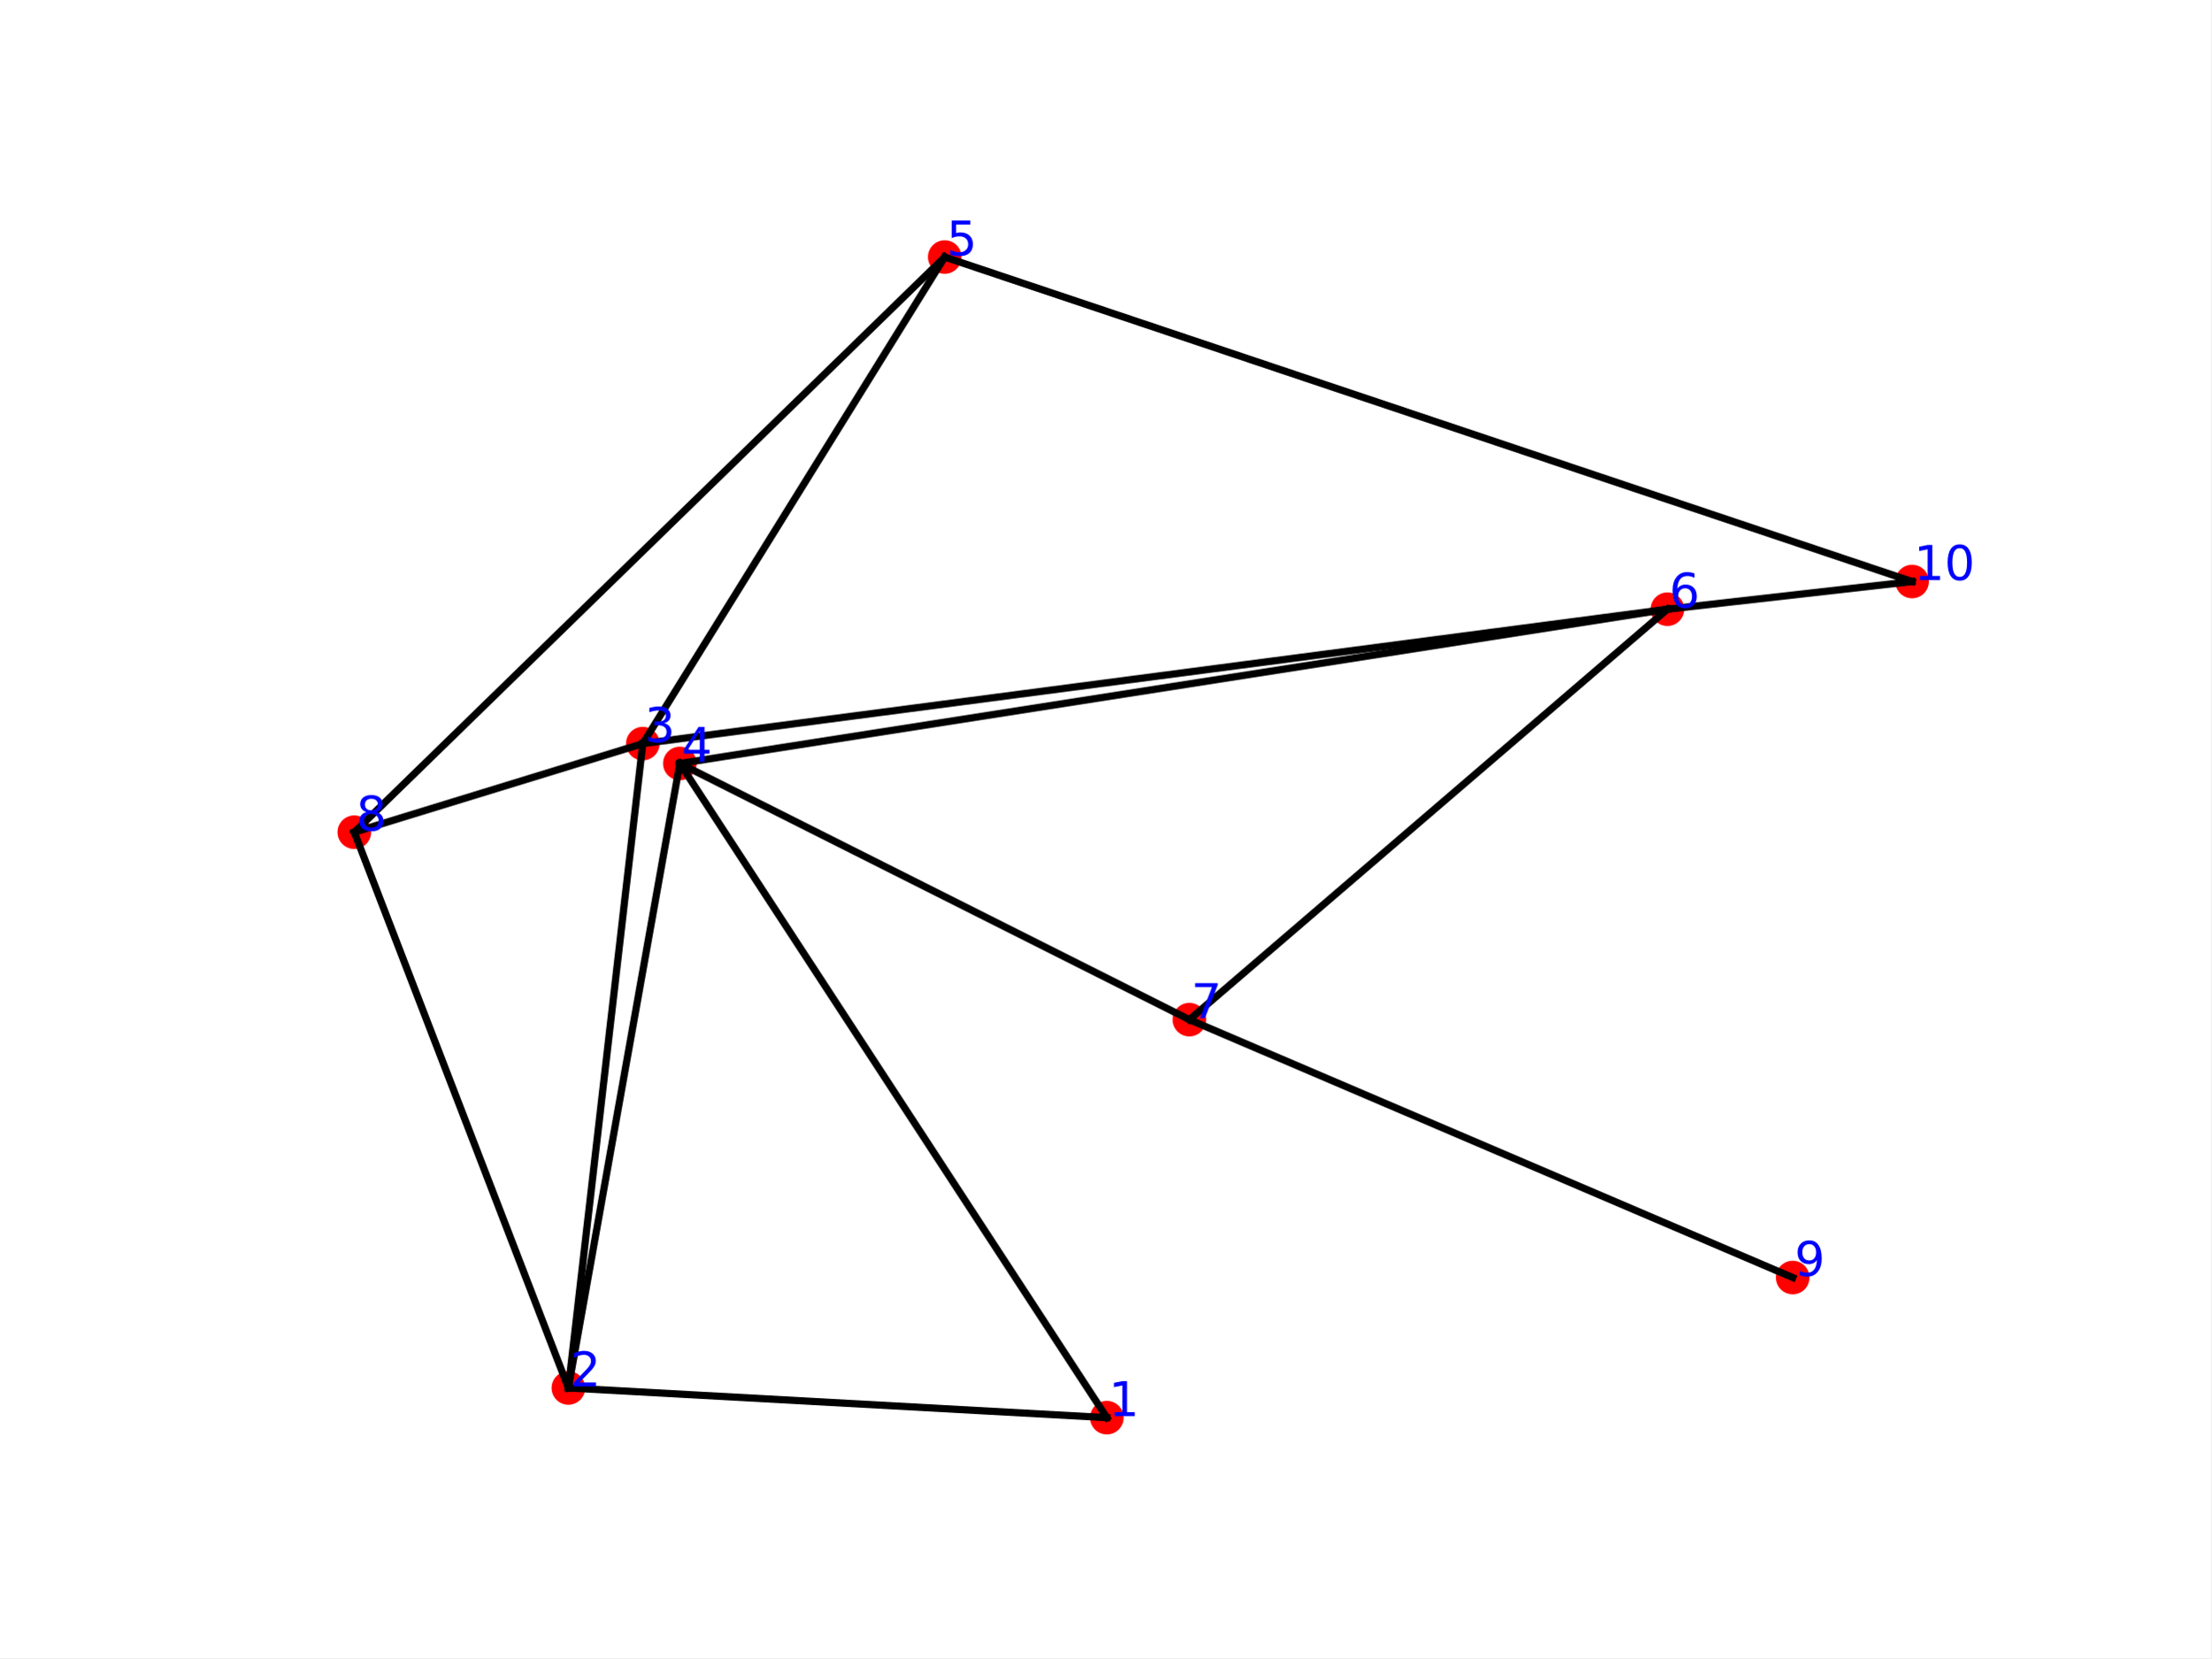
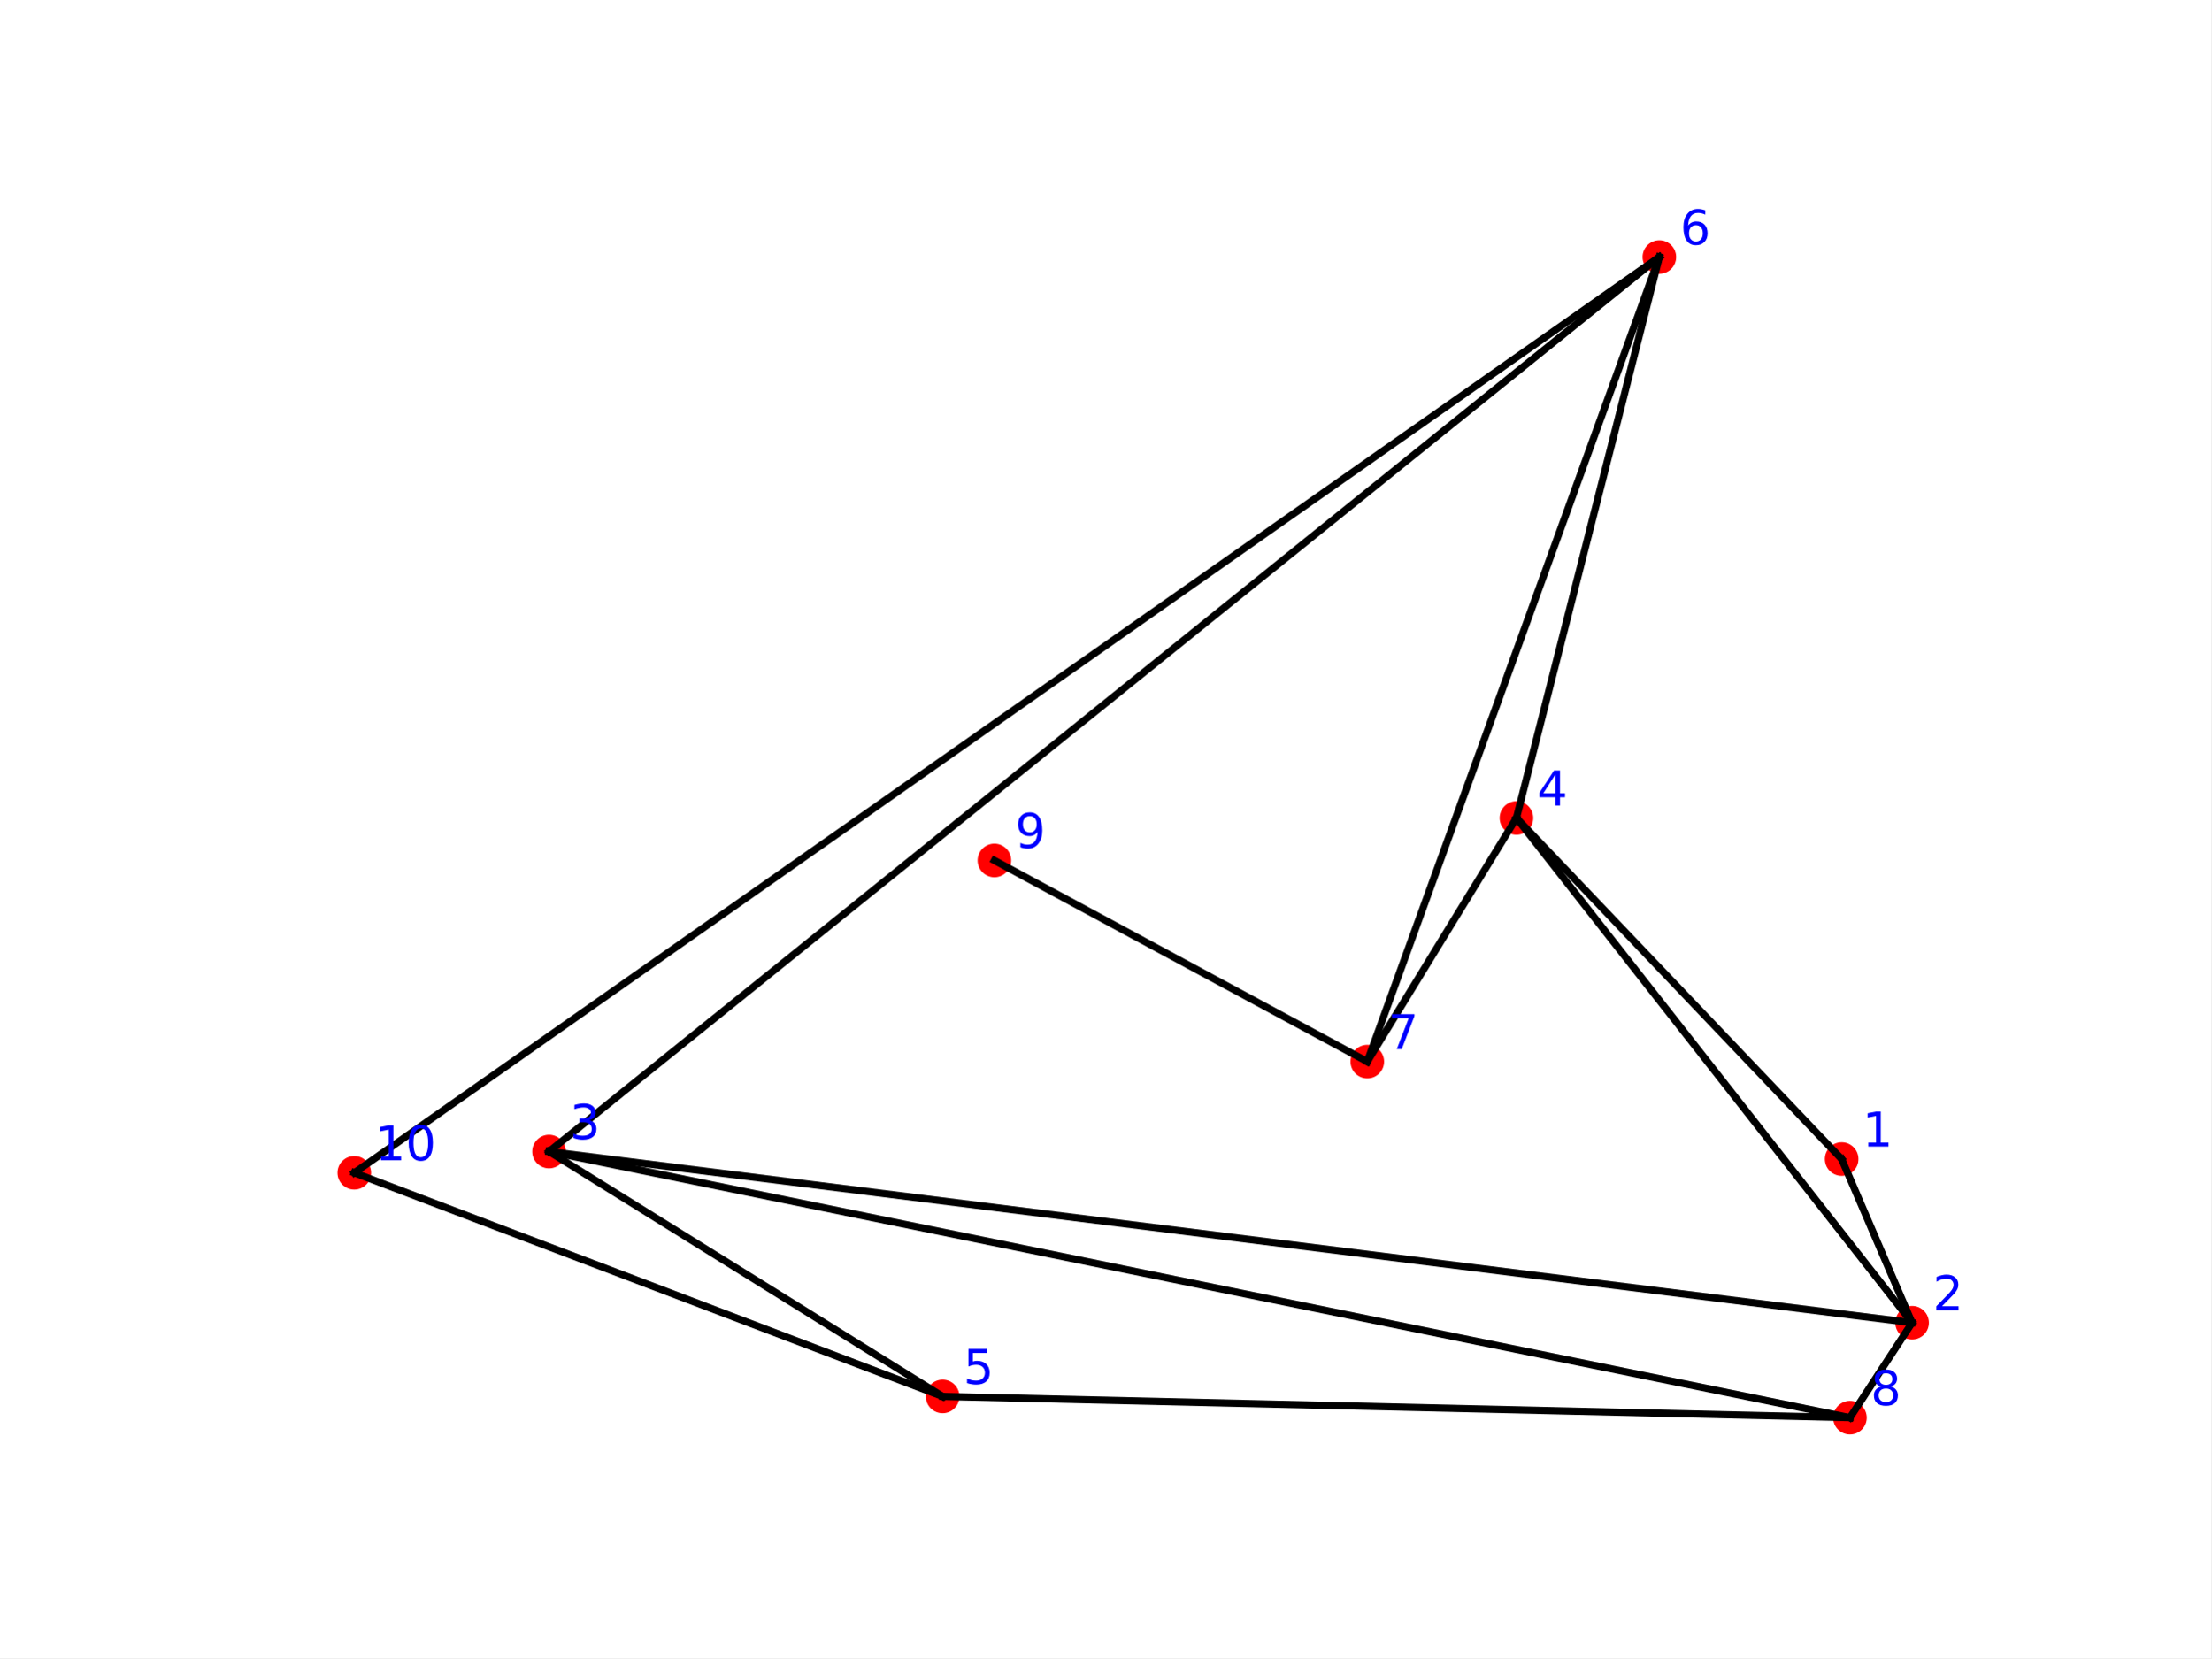
<svg xmlns="http://www.w3.org/2000/svg" xmlns:xlink="http://www.w3.org/1999/xlink" width="460.8pt" height="345.6pt" viewBox="0 0 460.8 345.6" version="1.1">
  <defs>
    <style type="text/css">*{stroke-linejoin: round; stroke-linecap: butt}</style>
  </defs>
  <g id="figure_1">
    <g id="patch_1">
      <path d="M 0 345.6  L 460.8 345.6  L 460.8 0  L 0 0  z " style="fill: #ffffff" />
    </g>
    <g id="axes_1">
      <g id="PathCollection_1">
        <defs>
-           <path id="me66d4c2937" d="M 0 3  C 0.796 3 1.559 2.684 2.121 2.121  C 2.684 1.559 3 0.796 3 0  C 3 -0.796 2.684 -1.559 2.121 -2.121  C 1.559 -2.684 0.796 -3 0 -3  C -0.796 -3 -1.559 -2.684 -2.121 -2.121  C -2.684 -1.559 -3 -0.796 -3 0  C -3 0.796 -2.684 1.559 -2.121 2.121  C -1.559 2.684 -0.796 3 0 3  z " style="stroke: #ff0000" />
+           <path id="m7b773c0b03" d="M 0 3  C 0.796 3 1.559 2.684 2.121 2.121  C 2.684 1.559 3 0.796 3 0  C 3 -0.796 2.684 -1.559 2.121 -2.121  C 1.559 -2.684 0.796 -3 0 -3  C -0.796 -3 -1.559 -2.684 -2.121 -2.121  C -2.684 -1.559 -3 -0.796 -3 0  C -3 0.796 -2.684 1.559 -2.121 2.121  C -1.559 2.684 -0.796 3 0 3  z " style="stroke: #ff0000" />
        </defs>
-         <g clip-path="url(#pf7df823b15)">
-           <use xlink:href="#me66d4c2937" x="230.67" y="295.488" style="fill: #ff0000; stroke: #ff0000" />
-           <use xlink:href="#me66d4c2937" x="118.446" y="289.301" style="fill: #ff0000; stroke: #ff0000" />
-           <use xlink:href="#me66d4c2937" x="133.957" y="154.99" style="fill: #ff0000; stroke: #ff0000" />
-           <use xlink:href="#me66d4c2937" x="141.674" y="159.126" style="fill: #ff0000; stroke: #ff0000" />
-           <use xlink:href="#me66d4c2937" x="196.884" y="53.568" style="fill: #ff0000; stroke: #ff0000" />
-           <use xlink:href="#me66d4c2937" x="347.501" y="126.974" style="fill: #ff0000; stroke: #ff0000" />
-           <use xlink:href="#me66d4c2937" x="247.87" y="212.529" style="fill: #ff0000; stroke: #ff0000" />
-           <use xlink:href="#me66d4c2937" x="73.833" y="173.454" style="fill: #ff0000; stroke: #ff0000" />
-           <use xlink:href="#me66d4c2937" x="373.608" y="266.286" style="fill: #ff0000; stroke: #ff0000" />
-           <use xlink:href="#me66d4c2937" x="398.487" y="121.204" style="fill: #ff0000; stroke: #ff0000" />
+         <g clip-path="url(#p758f1ec08a)">
+           <use xlink:href="#m7b773c0b03" x="383.809" y="241.583" style="fill: #ff0000; stroke: #ff0000" />
+           <use xlink:href="#m7b773c0b03" x="398.487" y="275.697" style="fill: #ff0000; stroke: #ff0000" />
+           <use xlink:href="#m7b773c0b03" x="114.415" y="240.021" style="fill: #ff0000; stroke: #ff0000" />
+           <use xlink:href="#m7b773c0b03" x="316.028" y="170.492" style="fill: #ff0000; stroke: #ff0000" />
+           <use xlink:href="#m7b773c0b03" x="196.442" y="291.061" style="fill: #ff0000; stroke: #ff0000" />
+           <use xlink:href="#m7b773c0b03" x="345.817" y="53.568" style="fill: #ff0000; stroke: #ff0000" />
+           <use xlink:href="#m7b773c0b03" x="284.945" y="221.271" style="fill: #ff0000; stroke: #ff0000" />
+           <use xlink:href="#m7b773c0b03" x="385.536" y="295.488" style="fill: #ff0000; stroke: #ff0000" />
+           <use xlink:href="#m7b773c0b03" x="207.235" y="179.346" style="fill: #ff0000; stroke: #ff0000" />
+           <use xlink:href="#m7b773c0b03" x="73.833" y="244.448" style="fill: #ff0000; stroke: #ff0000" />
        </g>
      </g>
      <g id="line2d_1">
-         <path d="M 118.446 289.301  L 141.674 159.126  " clip-path="url(#pf7df823b15)" style="fill: none; stroke: #000000; stroke-width: 1.5; stroke-linecap: square" />
+         <path d="M 398.487 275.697  L 316.028 170.492  " clip-path="url(#p758f1ec08a)" style="fill: none; stroke: #000000; stroke-width: 1.5; stroke-linecap: square" />
      </g>
      <g id="line2d_2">
-         <path d="M 230.67 295.488  L 118.446 289.301  " clip-path="url(#pf7df823b15)" style="fill: none; stroke: #000000; stroke-width: 1.5; stroke-linecap: square" />
+         <path d="M 383.809 241.583  L 398.487 275.697  " clip-path="url(#p758f1ec08a)" style="fill: none; stroke: #000000; stroke-width: 1.5; stroke-linecap: square" />
      </g>
      <g id="line2d_3">
-         <path d="M 133.957 154.99  L 73.833 173.454  " clip-path="url(#pf7df823b15)" style="fill: none; stroke: #000000; stroke-width: 1.5; stroke-linecap: square" />
+         <path d="M 114.415 240.021  L 385.536 295.488  " clip-path="url(#p758f1ec08a)" style="fill: none; stroke: #000000; stroke-width: 1.5; stroke-linecap: square" />
      </g>
      <g id="line2d_4">
-         <path d="M 196.884 53.568  L 73.833 173.454  " clip-path="url(#pf7df823b15)" style="fill: none; stroke: #000000; stroke-width: 1.5; stroke-linecap: square" />
+         <path d="M 196.442 291.061  L 385.536 295.488  " clip-path="url(#p758f1ec08a)" style="fill: none; stroke: #000000; stroke-width: 1.5; stroke-linecap: square" />
      </g>
      <g id="line2d_5">
-         <path d="M 141.674 159.126  L 347.501 126.974  " clip-path="url(#pf7df823b15)" style="fill: none; stroke: #000000; stroke-width: 1.5; stroke-linecap: square" />
+         <path d="M 316.028 170.492  L 345.817 53.568  " clip-path="url(#p758f1ec08a)" style="fill: none; stroke: #000000; stroke-width: 1.5; stroke-linecap: square" />
      </g>
      <g id="line2d_6">
-         <path d="M 230.67 295.488  L 141.674 159.126  " clip-path="url(#pf7df823b15)" style="fill: none; stroke: #000000; stroke-width: 1.5; stroke-linecap: square" />
+         <path d="M 383.809 241.583  L 316.028 170.492  " clip-path="url(#p758f1ec08a)" style="fill: none; stroke: #000000; stroke-width: 1.5; stroke-linecap: square" />
      </g>
      <g id="line2d_7">
-         <path d="M 118.446 289.301  L 133.957 154.99  " clip-path="url(#pf7df823b15)" style="fill: none; stroke: #000000; stroke-width: 1.5; stroke-linecap: square" />
+         <path d="M 398.487 275.697  L 114.415 240.021  " clip-path="url(#p758f1ec08a)" style="fill: none; stroke: #000000; stroke-width: 1.5; stroke-linecap: square" />
      </g>
      <g id="line2d_8">
-         <path d="M 247.87 212.529  L 373.608 266.286  " clip-path="url(#pf7df823b15)" style="fill: none; stroke: #000000; stroke-width: 1.5; stroke-linecap: square" />
+         <path d="M 284.945 221.271  L 207.235 179.346  " clip-path="url(#p758f1ec08a)" style="fill: none; stroke: #000000; stroke-width: 1.5; stroke-linecap: square" />
      </g>
      <g id="line2d_9">
-         <path d="M 196.884 53.568  L 398.487 121.204  " clip-path="url(#pf7df823b15)" style="fill: none; stroke: #000000; stroke-width: 1.5; stroke-linecap: square" />
+         <path d="M 196.442 291.061  L 73.833 244.448  " clip-path="url(#p758f1ec08a)" style="fill: none; stroke: #000000; stroke-width: 1.5; stroke-linecap: square" />
      </g>
      <g id="line2d_10">
-         <path d="M 347.501 126.974  L 247.87 212.529  " clip-path="url(#pf7df823b15)" style="fill: none; stroke: #000000; stroke-width: 1.5; stroke-linecap: square" />
+         <path d="M 345.817 53.568  L 284.945 221.271  " clip-path="url(#p758f1ec08a)" style="fill: none; stroke: #000000; stroke-width: 1.5; stroke-linecap: square" />
      </g>
      <g id="line2d_11">
-         <path d="M 347.501 126.974  L 398.487 121.204  " clip-path="url(#pf7df823b15)" style="fill: none; stroke: #000000; stroke-width: 1.5; stroke-linecap: square" />
+         <path d="M 345.817 53.568  L 73.833 244.448  " clip-path="url(#p758f1ec08a)" style="fill: none; stroke: #000000; stroke-width: 1.5; stroke-linecap: square" />
      </g>
      <g id="line2d_12">
-         <path d="M 133.957 154.99  L 347.501 126.974  " clip-path="url(#pf7df823b15)" style="fill: none; stroke: #000000; stroke-width: 1.5; stroke-linecap: square" />
+         <path d="M 114.415 240.021  L 345.817 53.568  " clip-path="url(#p758f1ec08a)" style="fill: none; stroke: #000000; stroke-width: 1.5; stroke-linecap: square" />
      </g>
      <g id="line2d_13">
-         <path d="M 141.674 159.126  L 247.87 212.529  " clip-path="url(#pf7df823b15)" style="fill: none; stroke: #000000; stroke-width: 1.5; stroke-linecap: square" />
+         <path d="M 316.028 170.492  L 284.945 221.271  " clip-path="url(#p758f1ec08a)" style="fill: none; stroke: #000000; stroke-width: 1.5; stroke-linecap: square" />
      </g>
      <g id="line2d_14">
-         <path d="M 133.957 154.99  L 196.884 53.568  " clip-path="url(#pf7df823b15)" style="fill: none; stroke: #000000; stroke-width: 1.5; stroke-linecap: square" />
+         <path d="M 114.415 240.021  L 196.442 291.061  " clip-path="url(#p758f1ec08a)" style="fill: none; stroke: #000000; stroke-width: 1.5; stroke-linecap: square" />
      </g>
      <g id="line2d_15">
-         <path d="M 118.446 289.301  L 73.833 173.454  " clip-path="url(#pf7df823b15)" style="fill: none; stroke: #000000; stroke-width: 1.5; stroke-linecap: square" />
+         <path d="M 398.487 275.697  L 385.536 295.488  " clip-path="url(#p758f1ec08a)" style="fill: none; stroke: #000000; stroke-width: 1.5; stroke-linecap: square" />
      </g>
      <g id="text_1">
-         <g style="fill: #0000ff" transform="translate(231.0537 295.1674) scale(0.1 -0.1)">
+         <g style="fill: #0000ff" transform="translate(388.126 238.9792) scale(0.1 -0.1)">
          <defs>
            <path id="DejaVuSans-31" d="M 794 531  L 1825 531  L 1825 4091  L 703 3866  L 703 4441  L 1819 4666  L 2450 4666  L 2450 531  L 3481 531  L 3481 0  L 794 0  L 794 531  z " transform="scale(0.015625)" />
          </defs>
          <use xlink:href="#DejaVuSans-31" />
        </g>
      </g>
      <g id="text_2">
-         <g style="fill: #0000ff" transform="translate(118.8298 288.9808) scale(0.1 -0.1)">
+         <g style="fill: #0000ff" transform="translate(402.8045 273.0928) scale(0.1 -0.1)">
          <defs>
            <path id="DejaVuSans-32" d="M 1228 531  L 3431 531  L 3431 0  L 469 0  L 469 531  Q 828 903 1448 1529  Q 2069 2156 2228 2338  Q 2531 2678 2651 2914  Q 2772 3150 2772 3378  Q 2772 3750 2511 3984  Q 2250 4219 1831 4219  Q 1534 4219 1204 4116  Q 875 4013 500 3803  L 500 4441  Q 881 4594 1212 4672  Q 1544 4750 1819 4750  Q 2544 4750 2975 4387  Q 3406 4025 3406 3419  Q 3406 3131 3298 2873  Q 3191 2616 2906 2266  Q 2828 2175 2409 1742  Q 1991 1309 1228 531  z " transform="scale(0.015625)" />
          </defs>
          <use xlink:href="#DejaVuSans-32" />
        </g>
      </g>
      <g id="text_3">
-         <g style="fill: #0000ff" transform="translate(134.3407 154.6699) scale(0.1 -0.1)">
+         <g style="fill: #0000ff" transform="translate(118.7318 237.4168) scale(0.1 -0.1)">
          <defs>
            <path id="DejaVuSans-33" d="M 2597 2516  Q 3050 2419 3304 2112  Q 3559 1806 3559 1356  Q 3559 666 3084 287  Q 2609 -91 1734 -91  Q 1441 -91 1130 -33  Q 819 25 488 141  L 488 750  Q 750 597 1062 519  Q 1375 441 1716 441  Q 2309 441 2620 675  Q 2931 909 2931 1356  Q 2931 1769 2642 2001  Q 2353 2234 1838 2234  L 1294 2234  L 1294 2753  L 1863 2753  Q 2328 2753 2575 2939  Q 2822 3125 2822 3475  Q 2822 3834 2567 4026  Q 2313 4219 1838 4219  Q 1578 4219 1281 4162  Q 984 4106 628 3988  L 628 4550  Q 988 4650 1302 4700  Q 1616 4750 1894 4750  Q 2613 4750 3031 4423  Q 3450 4097 3450 3541  Q 3450 3153 3228 2886  Q 3006 2619 2597 2516  z " transform="scale(0.015625)" />
          </defs>
          <use xlink:href="#DejaVuSans-33" />
        </g>
      </g>
      <g id="text_4">
-         <g style="fill: #0000ff" transform="translate(142.0578 158.805) scale(0.1 -0.1)">
+         <g style="fill: #0000ff" transform="translate(320.3457 167.8876) scale(0.1 -0.1)">
          <defs>
            <path id="DejaVuSans-34" d="M 2419 4116  L 825 1625  L 2419 1625  L 2419 4116  z M 2253 4666  L 3047 4666  L 3047 1625  L 3713 1625  L 3713 1100  L 3047 1100  L 3047 0  L 2419 0  L 2419 1100  L 313 1100  L 313 1709  L 2253 4666  z " transform="scale(0.015625)" />
          </defs>
          <use xlink:href="#DejaVuSans-34" />
        </g>
      </g>
      <g id="text_5">
-         <g style="fill: #0000ff" transform="translate(197.2675 53.24745) scale(0.1 -0.1)">
+         <g style="fill: #0000ff" transform="translate(200.7588 288.457) scale(0.1 -0.1)">
          <defs>
            <path id="DejaVuSans-35" d="M 691 4666  L 3169 4666  L 3169 4134  L 1269 4134  L 1269 2991  Q 1406 3038 1543 3061  Q 1681 3084 1819 3084  Q 2600 3084 3056 2656  Q 3513 2228 3513 1497  Q 3513 744 3044 326  Q 2575 -91 1722 -91  Q 1428 -91 1123 -41  Q 819 9 494 109  L 494 744  Q 775 591 1075 516  Q 1375 441 1709 441  Q 2250 441 2565 725  Q 2881 1009 2881 1497  Q 2881 1984 2565 2268  Q 2250 2553 1709 2553  Q 1456 2553 1204 2497  Q 953 2441 691 2322  L 691 4666  z " transform="scale(0.015625)" />
          </defs>
          <use xlink:href="#DejaVuSans-35" />
        </g>
      </g>
      <g id="text_6">
-         <g style="fill: #0000ff" transform="translate(347.8848 126.6537) scale(0.1 -0.1)">
+         <g style="fill: #0000ff" transform="translate(350.1345 50.96391) scale(0.1 -0.1)">
          <defs>
            <path id="DejaVuSans-36" d="M 2113 2584  Q 1688 2584 1439 2293  Q 1191 2003 1191 1497  Q 1191 994 1439 701  Q 1688 409 2113 409  Q 2538 409 2786 701  Q 3034 994 3034 1497  Q 3034 2003 2786 2293  Q 2538 2584 2113 2584  z M 3366 4563  L 3366 3988  Q 3128 4100 2886 4159  Q 2644 4219 2406 4219  Q 1781 4219 1451 3797  Q 1122 3375 1075 2522  Q 1259 2794 1537 2939  Q 1816 3084 2150 3084  Q 2853 3084 3261 2657  Q 3669 2231 3669 1497  Q 3669 778 3244 343  Q 2819 -91 2113 -91  Q 1303 -91 875 529  Q 447 1150 447 2328  Q 447 3434 972 4092  Q 1497 4750 2381 4750  Q 2619 4750 2861 4703  Q 3103 4656 3366 4563  z " transform="scale(0.015625)" />
          </defs>
          <use xlink:href="#DejaVuSans-36" />
        </g>
      </g>
      <g id="text_7">
-         <g style="fill: #0000ff" transform="translate(248.2539 212.2088) scale(0.1 -0.1)">
+         <g style="fill: #0000ff" transform="translate(289.2617 218.6673) scale(0.1 -0.1)">
          <defs>
            <path id="DejaVuSans-37" d="M 525 4666  L 3525 4666  L 3525 4397  L 1831 0  L 1172 0  L 2766 4134  L 525 4134  L 525 4666  z " transform="scale(0.015625)" />
          </defs>
          <use xlink:href="#DejaVuSans-37" />
        </g>
      </g>
      <g id="text_8">
-         <g style="fill: #0000ff" transform="translate(74.21666 173.1336) scale(0.1 -0.1)">
+         <g style="fill: #0000ff" transform="translate(389.8528 292.8839) scale(0.1 -0.1)">
          <defs>
            <path id="DejaVuSans-38" d="M 2034 2216  Q 1584 2216 1326 1975  Q 1069 1734 1069 1313  Q 1069 891 1326 650  Q 1584 409 2034 409  Q 2484 409 2743 651  Q 3003 894 3003 1313  Q 3003 1734 2745 1975  Q 2488 2216 2034 2216  z M 1403 2484  Q 997 2584 770 2862  Q 544 3141 544 3541  Q 544 4100 942 4425  Q 1341 4750 2034 4750  Q 2731 4750 3128 4425  Q 3525 4100 3525 3541  Q 3525 3141 3298 2862  Q 3072 2584 2669 2484  Q 3125 2378 3379 2068  Q 3634 1759 3634 1313  Q 3634 634 3220 271  Q 2806 -91 2034 -91  Q 1263 -91 848 271  Q 434 634 434 1313  Q 434 1759 690 2068  Q 947 2378 1403 2484  z M 1172 3481  Q 1172 3119 1398 2916  Q 1625 2713 2034 2713  Q 2441 2713 2670 2916  Q 2900 3119 2900 3481  Q 2900 3844 2670 4047  Q 2441 4250 2034 4250  Q 1625 4250 1398 4047  Q 1172 3844 1172 3481  z " transform="scale(0.015625)" />
          </defs>
          <use xlink:href="#DejaVuSans-38" />
        </g>
      </g>
      <g id="text_9">
-         <g style="fill: #0000ff" transform="translate(373.9923 265.9652) scale(0.1 -0.1)">
+         <g style="fill: #0000ff" transform="translate(211.5519 176.7415) scale(0.1 -0.1)">
          <defs>
            <path id="DejaVuSans-39" d="M 703 97  L 703 672  Q 941 559 1184 500  Q 1428 441 1663 441  Q 2288 441 2617 861  Q 2947 1281 2994 2138  Q 2813 1869 2534 1725  Q 2256 1581 1919 1581  Q 1219 1581 811 2004  Q 403 2428 403 3163  Q 403 3881 828 4315  Q 1253 4750 1959 4750  Q 2769 4750 3195 4129  Q 3622 3509 3622 2328  Q 3622 1225 3098 567  Q 2575 -91 1691 -91  Q 1453 -91 1209 -44  Q 966 3 703 97  z M 1959 2075  Q 2384 2075 2632 2365  Q 2881 2656 2881 3163  Q 2881 3666 2632 3958  Q 2384 4250 1959 4250  Q 1534 4250 1286 3958  Q 1038 3666 1038 3163  Q 1038 2656 1286 2365  Q 1534 2075 1959 2075  z " transform="scale(0.015625)" />
          </defs>
          <use xlink:href="#DejaVuSans-39" />
        </g>
      </g>
      <g id="text_10">
-         <g style="fill: #0000ff" transform="translate(398.8712 120.8838) scale(0.1 -0.1)">
+         <g style="fill: #0000ff" transform="translate(78.14994 241.8437) scale(0.1 -0.1)">
          <defs>
            <path id="DejaVuSans-30" d="M 2034 4250  Q 1547 4250 1301 3770  Q 1056 3291 1056 2328  Q 1056 1369 1301 889  Q 1547 409 2034 409  Q 2525 409 2770 889  Q 3016 1369 3016 2328  Q 3016 3291 2770 3770  Q 2525 4250 2034 4250  z M 2034 4750  Q 2819 4750 3233 4129  Q 3647 3509 3647 2328  Q 3647 1150 3233 529  Q 2819 -91 2034 -91  Q 1250 -91 836 529  Q 422 1150 422 2328  Q 422 3509 836 4129  Q 1250 4750 2034 4750  z " transform="scale(0.015625)" />
          </defs>
          <use xlink:href="#DejaVuSans-31" />
          <use xlink:href="#DejaVuSans-30" x="63.623" />
        </g>
      </g>
    </g>
  </g>
  <defs>
-     <clipPath id="pf7df823b15">
+     <clipPath id="p758f1ec08a">
      <rect x="57.6" y="41.472" width="357.12" height="266.112" />
    </clipPath>
  </defs>
</svg>
